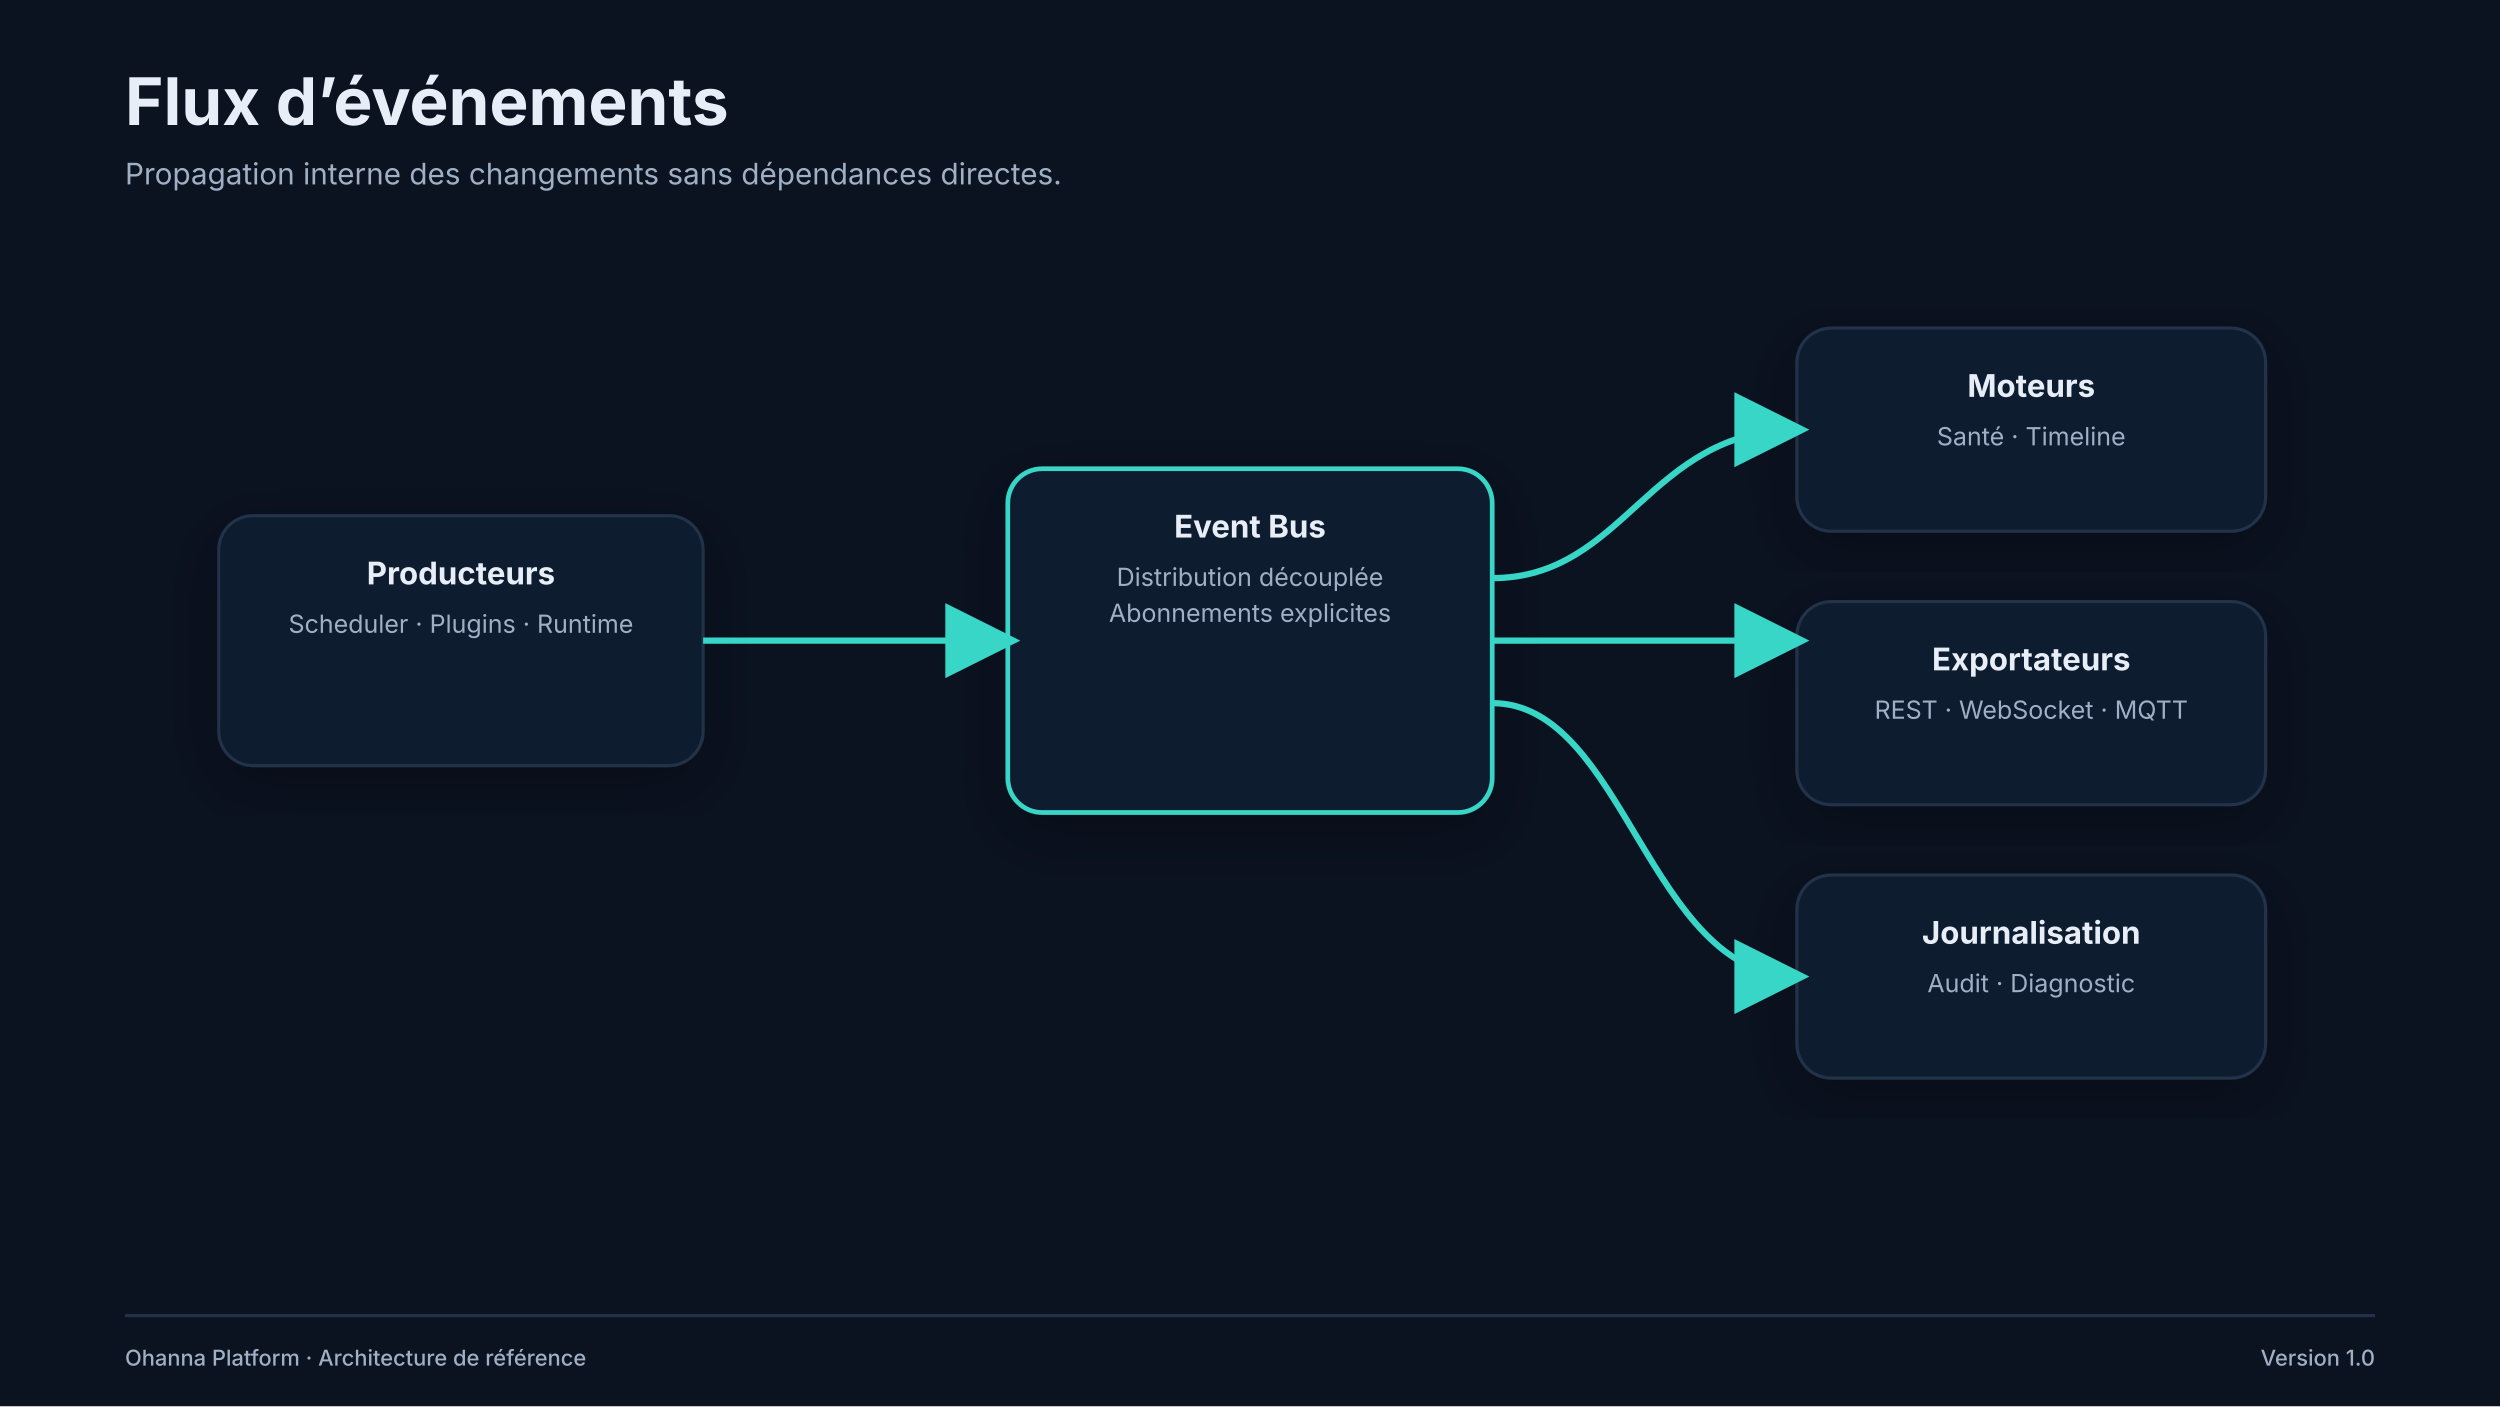
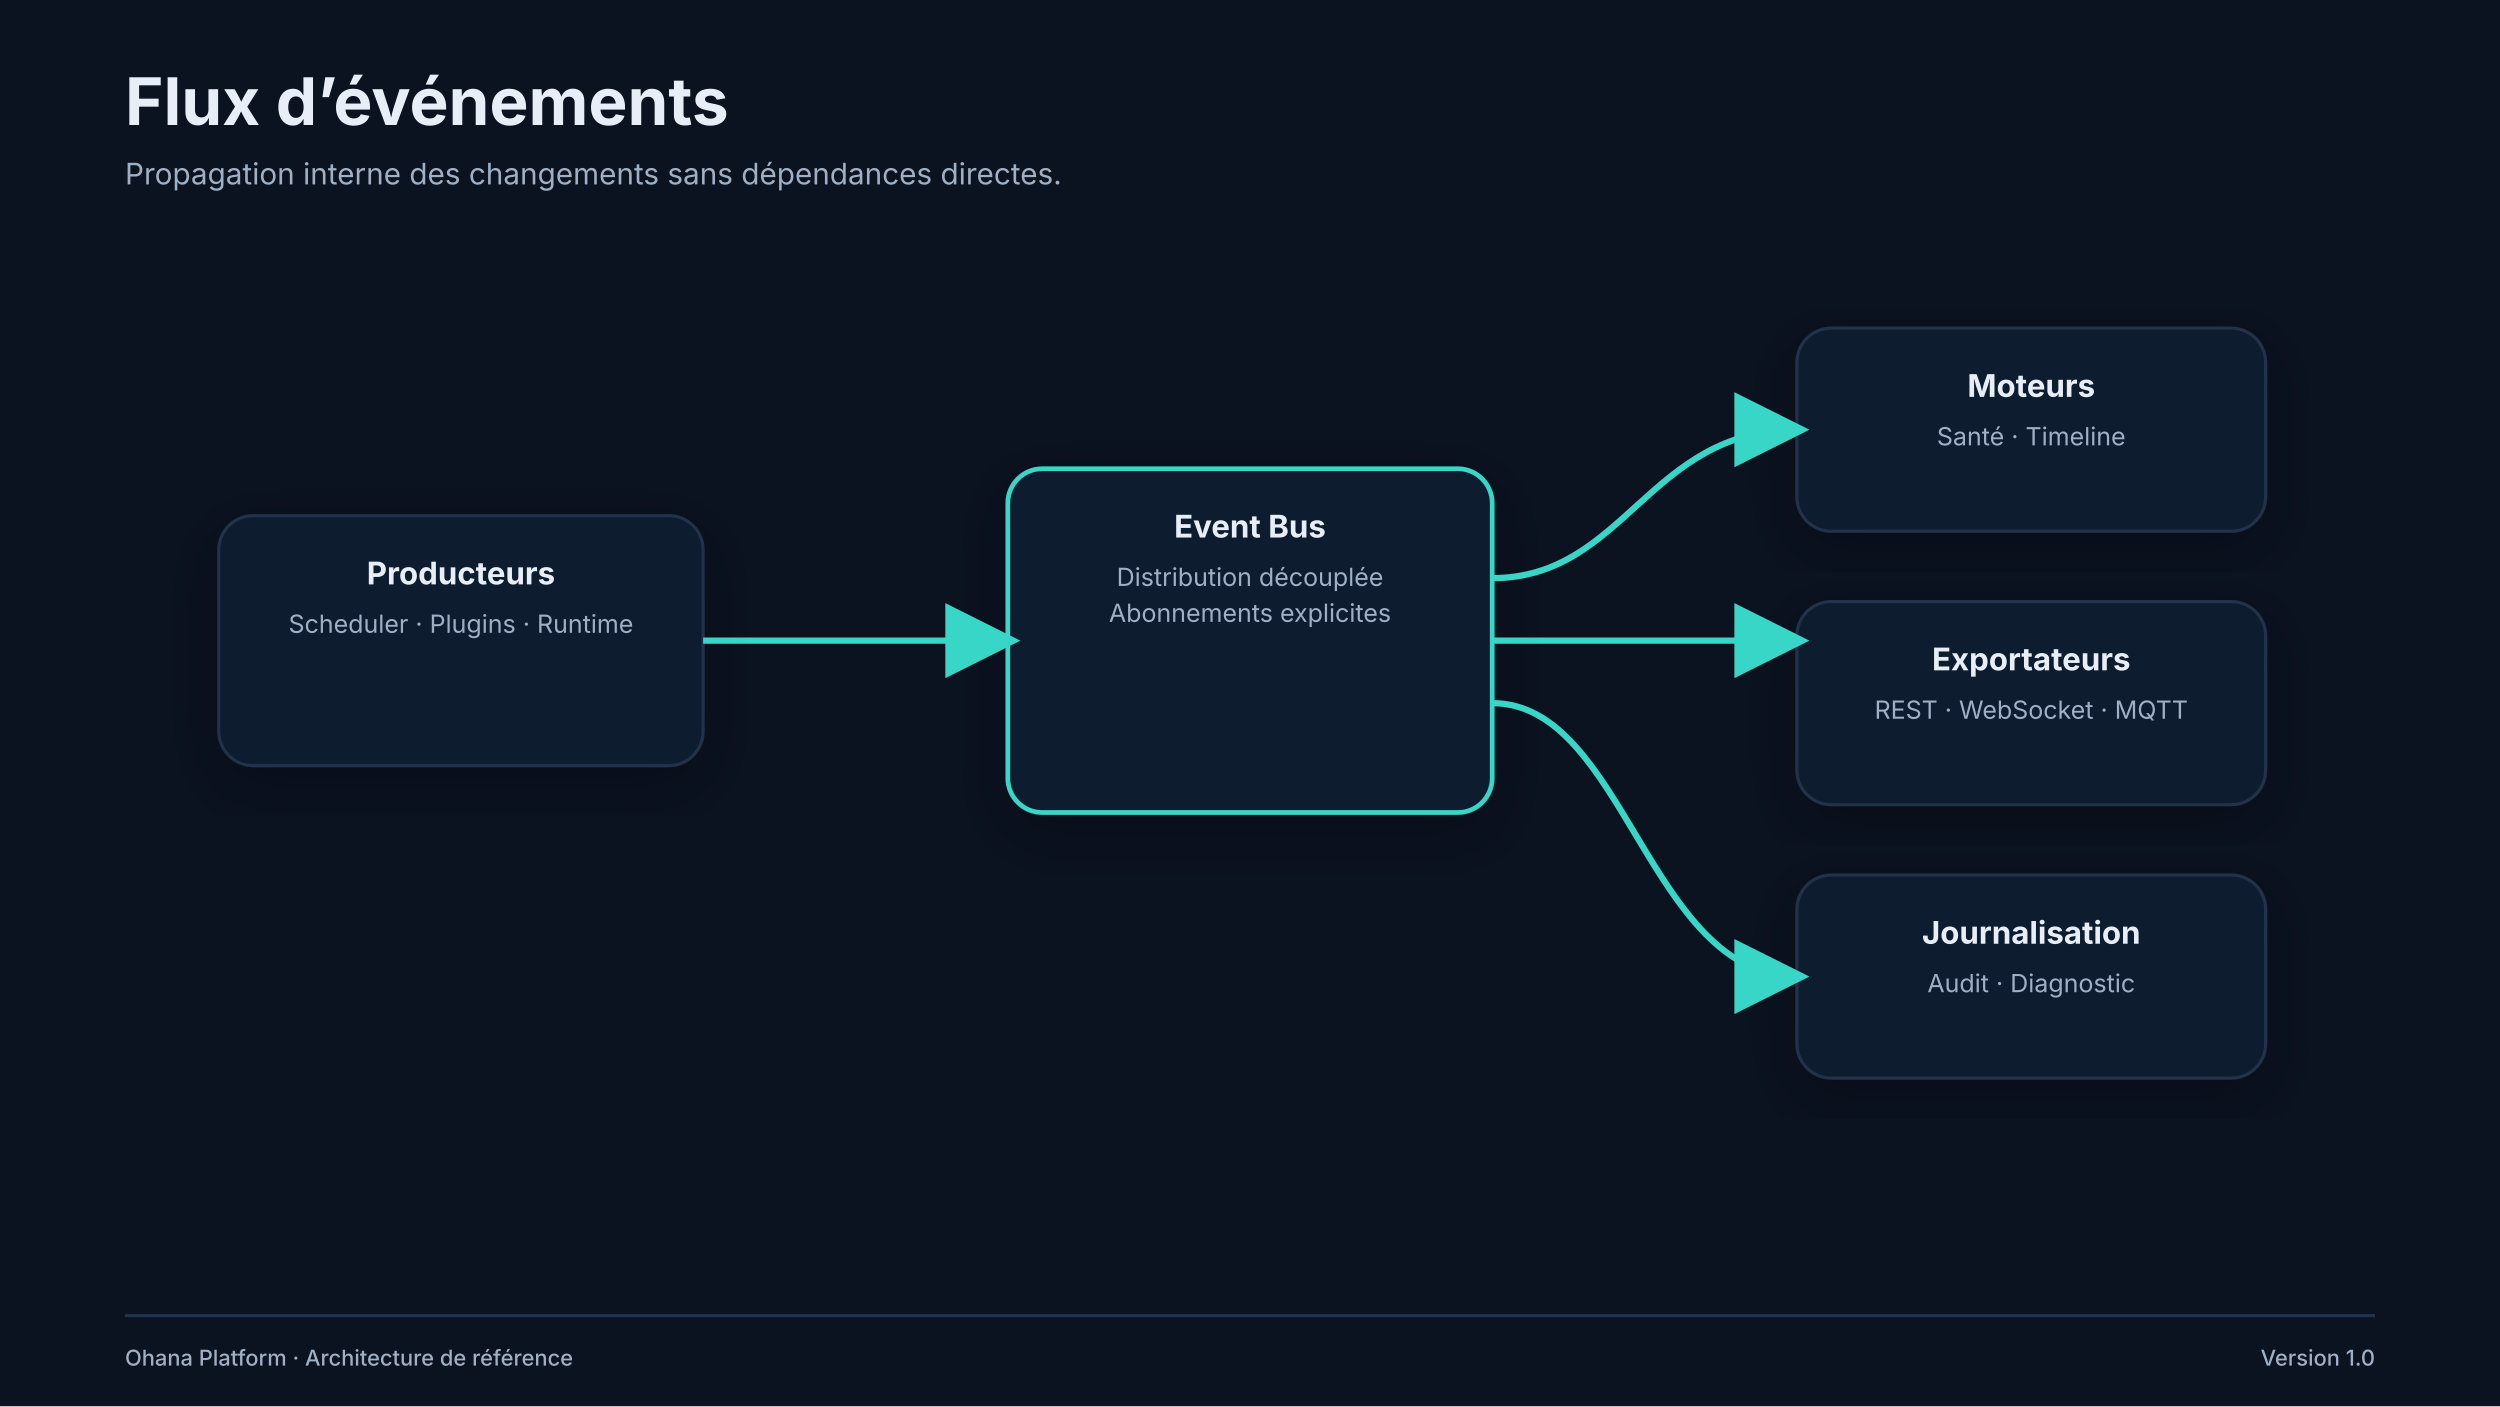
<svg xmlns="http://www.w3.org/2000/svg" width="1600" height="900" viewBox="0 0 1600 900" role="img" aria-labelledby="title desc">
  <defs>
    <filter id="shadow" x="-20%" y="-20%" width="140%" height="140%">
      <feDropShadow dx="0" dy="12" stdDeviation="18" flood-color="#000000" flood-opacity="0.28" />
    </filter>
    <marker id="arrow" markerWidth="12" markerHeight="12" refX="10" refY="6" orient="auto" markerUnits="strokeWidth">
      <path d="M0,0 L12,6 L0,12 Z" fill="#38D6C6" />
    </marker>
    <marker id="arrow-muted" markerWidth="12" markerHeight="12" refX="10" refY="6" orient="auto" markerUnits="strokeWidth">
      <path d="M0,0 L12,6 L0,12 Z" fill="#9FB0C5" />
    </marker>
    <style>
      .title { font: 700 42px Inter, Segoe UI, Arial, sans-serif; fill: #E8EEF7; }
      .subtitle { font: 400 19px Inter, Segoe UI, Arial, sans-serif; fill: #9FB0C5; }
      .section { font: 700 22px Inter, Segoe UI, Arial, sans-serif; fill: #E8EEF7; }
      .label { font: 650 20px Inter, Segoe UI, Arial, sans-serif; fill: #E8EEF7; }
      .small { font: 400 16px Inter, Segoe UI, Arial, sans-serif; fill: #9FB0C5; }
      .tiny { font: 500 14px Inter, Segoe UI, Arial, sans-serif; fill: #9FB0C5; }
      .box { fill: #111B2E; stroke: #22324A; stroke-width: 2; rx: 22; }
      .box2 { fill: #16243A; stroke: #22324A; stroke-width: 2; rx: 18; }
      .accent-box { fill: #111B2E; stroke: #38D6C6; stroke-width: 3; rx: 22; }
      .line { fill: none; stroke: #38D6C6; stroke-width: 4; marker-end: url(#arrow); }
      .line-muted { fill: none; stroke: #9FB0C5; stroke-width: 3; marker-end: url(#arrow-muted); }
      .dash { fill: none; stroke: #38D6C6; stroke-width: 3; stroke-dasharray: 10 10; marker-end: url(#arrow); }
      .node { fill: #38D6C6; }
    </style>
  </defs>
  <rect width="100%" height="100%" fill="#0B1220" />
  <text x="80" y="80" class="title">Flux d’événements</text>
  <text x="80" y="118" class="subtitle">Propagation interne des changements sans dépendances directes.</text>
  <rect x="140" y="330" width="310" height="160" class="box" filter="url(#shadow)" />
  <text x="295.0" y="374" text-anchor="middle" class="label">Producteurs</text>
  <text x="295.0" y="405" text-anchor="middle" class="small">Scheduler · Plugins · Runtime</text>
  <rect x="645" y="300" width="310" height="220" class="accent-box" filter="url(#shadow)" />
  <text x="800.0" y="344" text-anchor="middle" class="label">Event Bus</text>
  <text x="800.0" y="375" text-anchor="middle" class="small">Distribution découplée</text>
  <text x="800.0" y="398" text-anchor="middle" class="small">Abonnements explicites</text>
  <rect x="1150" y="210" width="300" height="130" class="box" filter="url(#shadow)" />
  <text x="1300.0" y="254" text-anchor="middle" class="label">Moteurs</text>
  <text x="1300.0" y="285" text-anchor="middle" class="small">Santé · Timeline</text>
  <rect x="1150" y="385" width="300" height="130" class="box" filter="url(#shadow)" />
  <text x="1300.0" y="429" text-anchor="middle" class="label">Exportateurs</text>
  <text x="1300.0" y="460" text-anchor="middle" class="small">REST · WebSocket · MQTT</text>
  <rect x="1150" y="560" width="300" height="130" class="box" filter="url(#shadow)" />
  <text x="1300.0" y="604" text-anchor="middle" class="label">Journalisation</text>
  <text x="1300.0" y="635" text-anchor="middle" class="small">Audit · Diagnostic</text>
  <path d="M450 410 H645" class="line" />
  <path d="M955 370 C1040 370 1055 275 1150 275" class="line" />
  <path d="M955 410 H1150" class="line" />
  <path d="M955 450 C1040 450 1055 625 1150 625" class="line" />
  <line x1="80" y1="842" x2="1520" y2="842" stroke="#22324A" stroke-width="2" />
-   <text x="80" y="874" class="tiny">Ohanna Platform · Architecture de référence</text>
+   <text x="80" y="874" class="tiny">Ohana Platform · Architecture de référence</text>
  <text x="1520" y="874" text-anchor="end" class="tiny">Version 1.0</text>
</svg>
